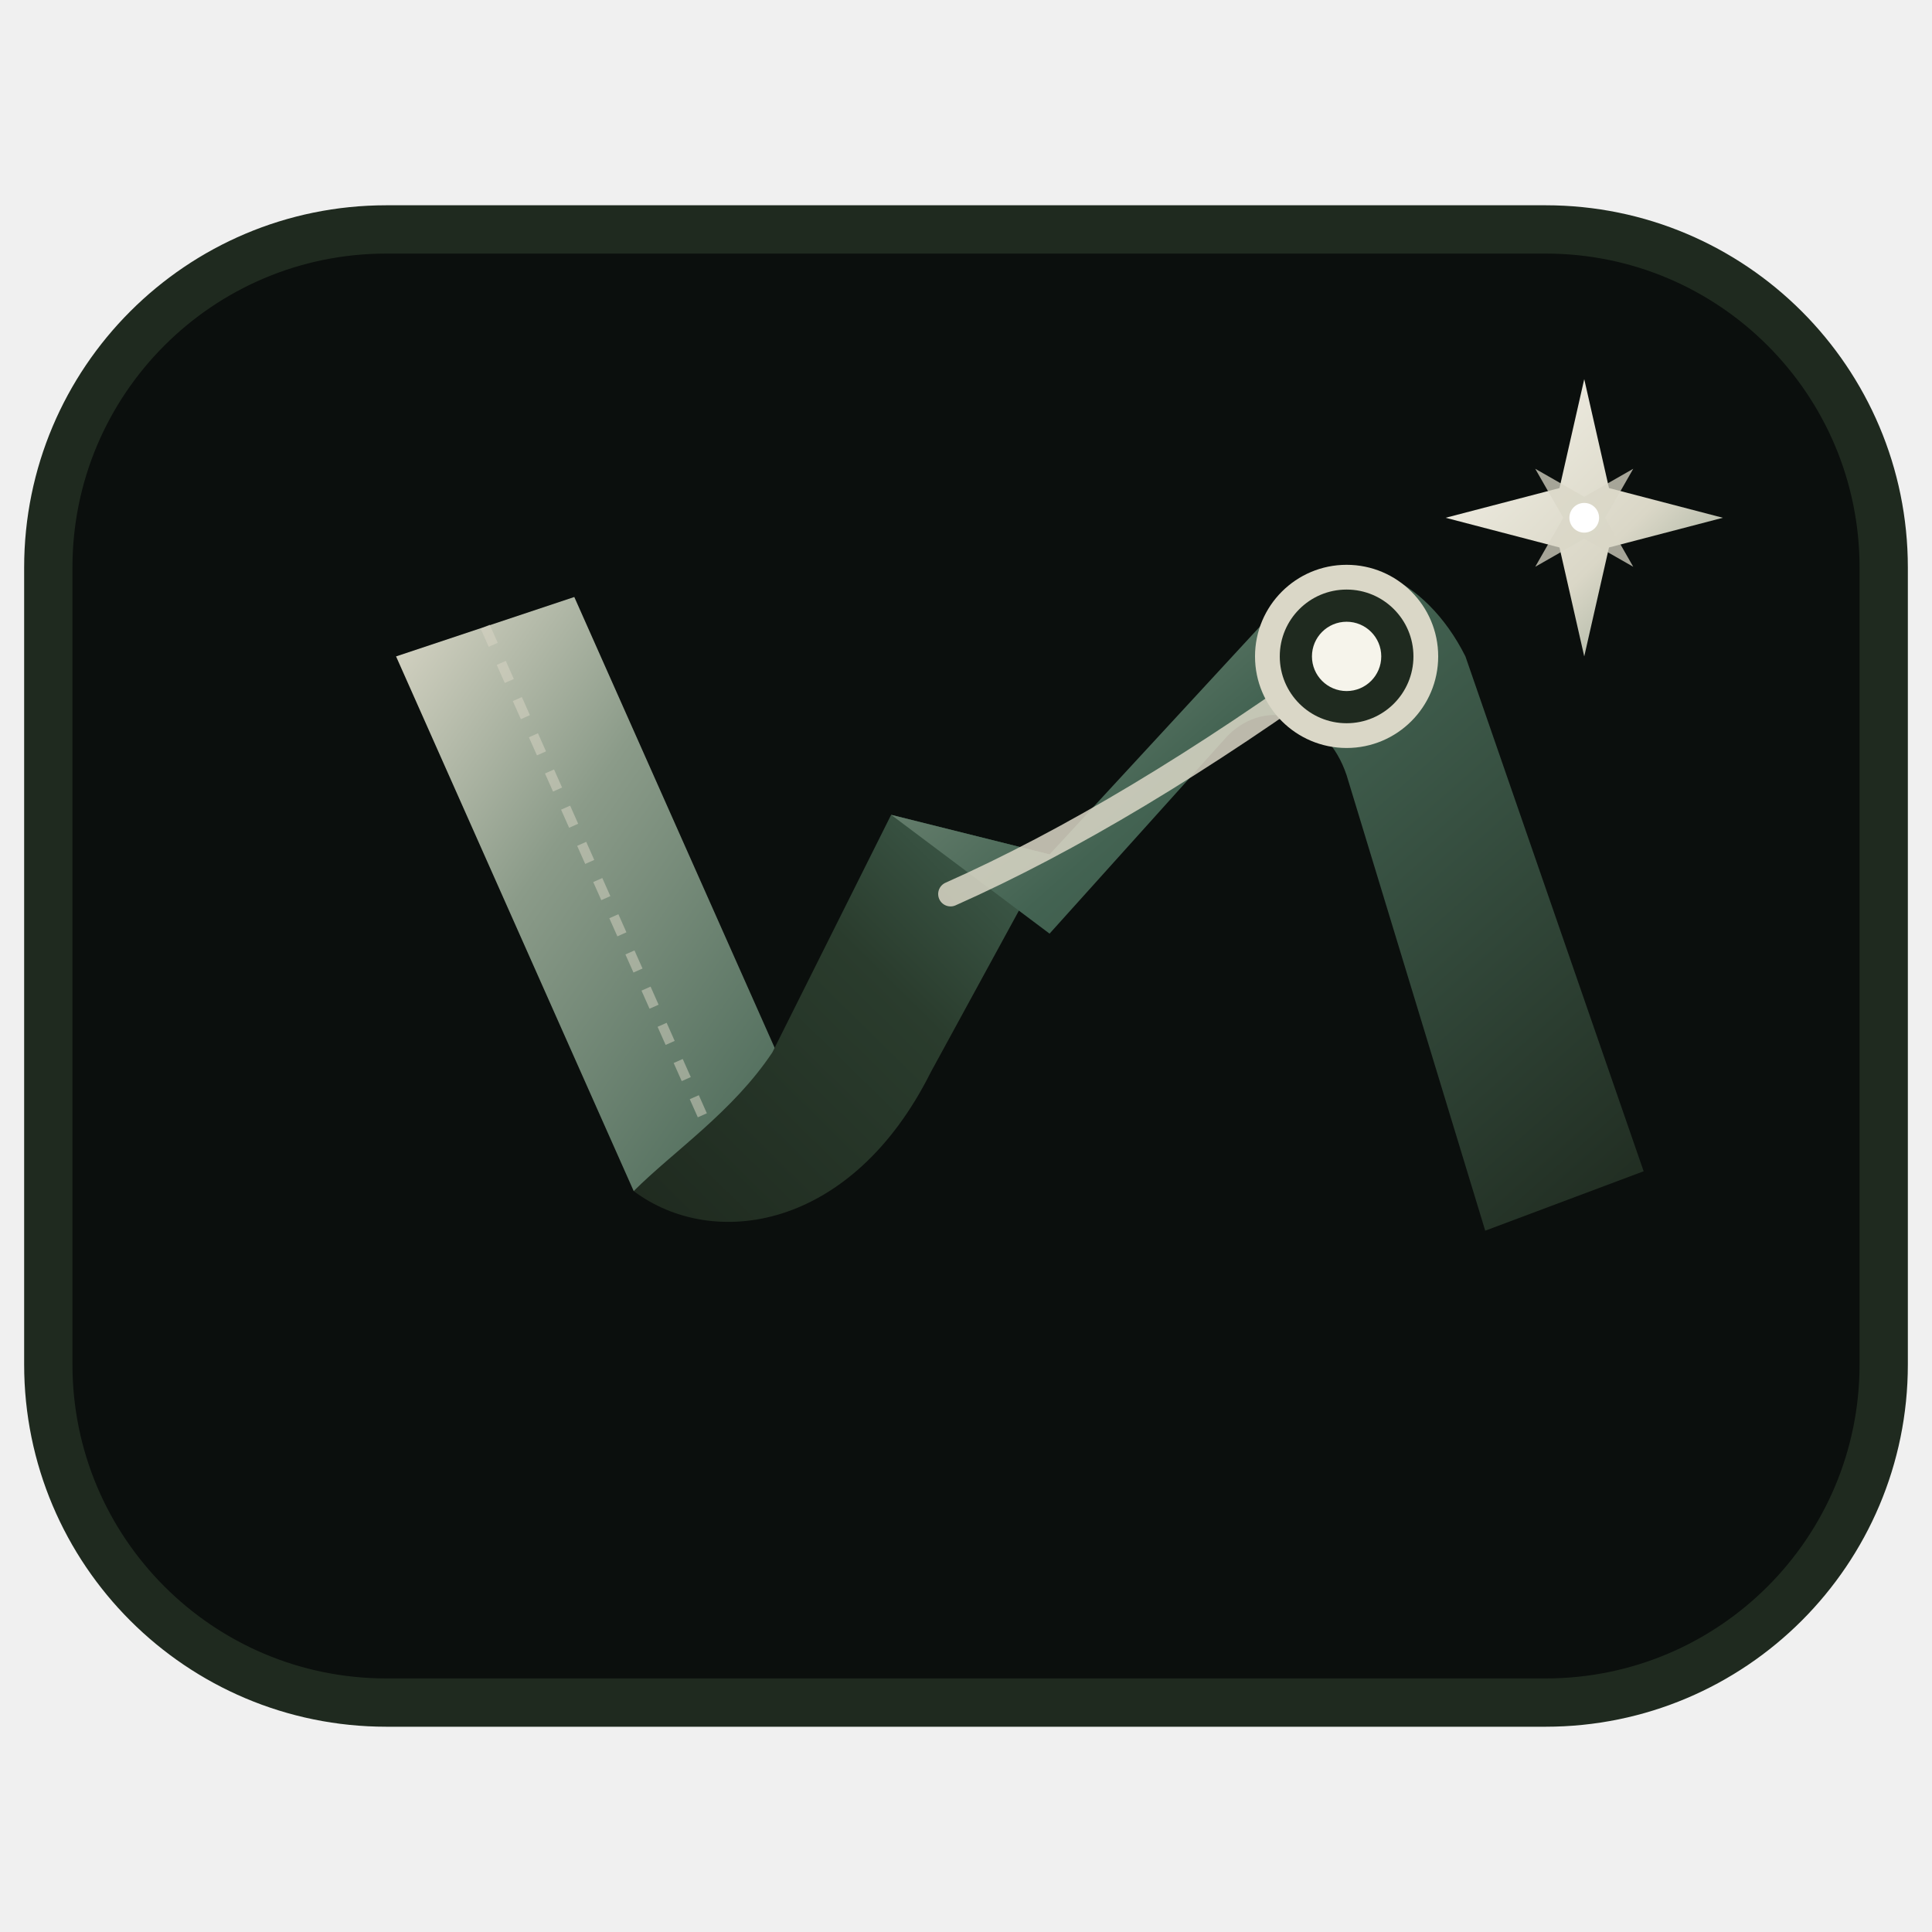
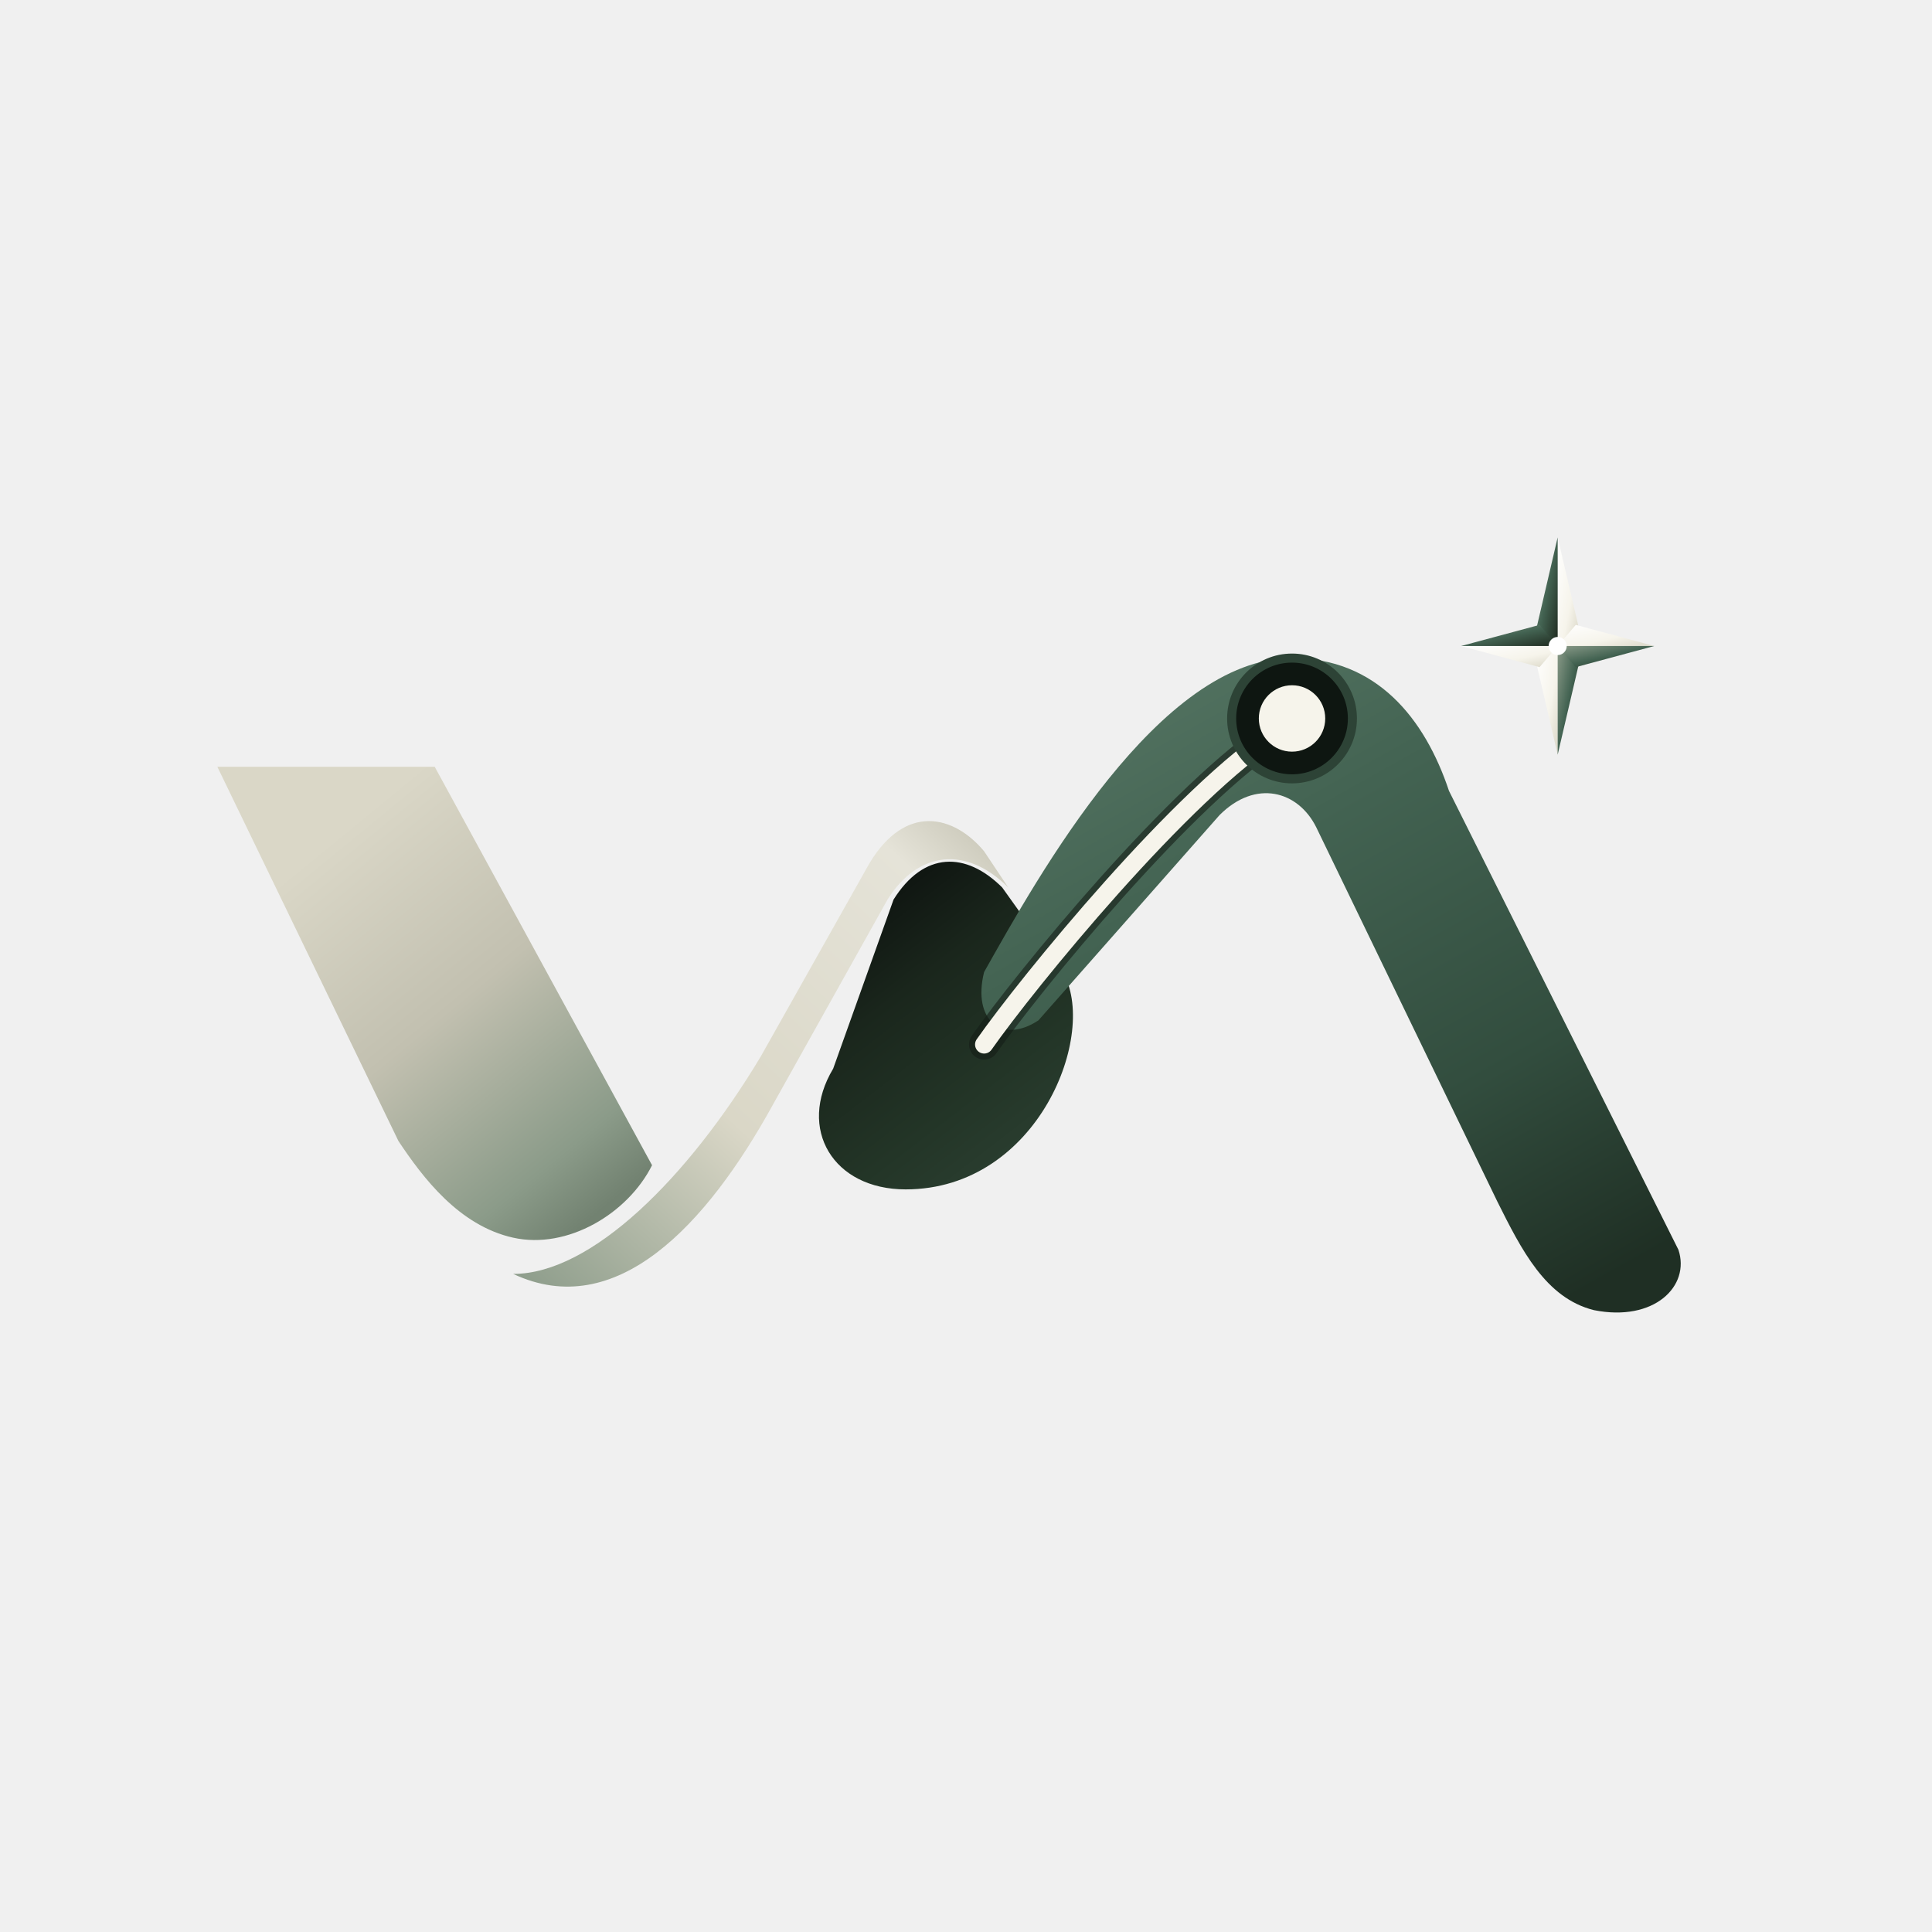
- <svg xmlns="http://www.w3.org/2000/svg" width="64" height="64" viewBox="0 0 160 130" fill="none">
+ <svg xmlns="http://www.w3.org/2000/svg" width="64" height="64" viewBox="0 0 320 150" fill="none">
  <defs>
-     <linearGradient id="ribbonLeft" x1="0%" y1="0%" x2="100%" y2="100%">
+     <linearGradient id="ribbonStoneGrad" x1="20%" y1="20%" x2="80%" y2="100%">
      <stop offset="0%" stop-color="#DAD7C7" />
-       <stop offset="40%" stop-color="#8B9B89" />
-       <stop offset="100%" stop-color="#436352" />
+       <stop offset="45%" stop-color="#C2C0B0" />
+       <stop offset="85%" stop-color="#8B9B89" />
+       <stop offset="100%" stop-color="#728271" />
    </linearGradient>
-     <linearGradient id="ribbonFold" x1="0%" y1="100%" x2="100%" y2="0%">
-       <stop offset="0%" stop-color="#1F2A1F" />
-       <stop offset="60%" stop-color="#2A3C2D" />
-       <stop offset="100%" stop-color="#436352" />
+     <linearGradient id="crestGrad" x1="0%" y1="100%" x2="100%" y2="0%">
+       <stop offset="0%" stop-color="#8B9B89" />
+       <stop offset="40%" stop-color="#DAD7C7" />
+       <stop offset="85%" stop-color="#E5E3D8" />
+       <stop offset="100%" stop-color="#C2C0B0" />
    </linearGradient>
-     <linearGradient id="ribbonRight" x1="0%" y1="0%" x2="100%" y2="100%">
+     <linearGradient id="underfoldGrad" x1="20%" y1="0%" x2="80%" y2="100%">
+       <stop offset="0%" stop-color="#0B0F0D" />
+       <stop offset="35%" stop-color="#1A261C" />
+       <stop offset="70%" stop-color="#233527" />
+       <stop offset="100%" stop-color="#2C4032" />
+     </linearGradient>
+     <linearGradient id="rightLegGrad" x1="20%" y1="0%" x2="80%" y2="100%">
+       <stop offset="0%" stop-color="#557563" />
+       <stop offset="30%" stop-color="#436352" />
+       <stop offset="70%" stop-color="#324D3E" />
+       <stop offset="100%" stop-color="#1F2F24" />
+     </linearGradient>
+     <linearGradient id="starLight" x1="0%" y1="0%" x2="100%" y2="100%">
+       <stop offset="0%" stop-color="#FFFFFF" />
+       <stop offset="60%" stop-color="#F6F4EB" />
+       <stop offset="100%" stop-color="#DAD7C7" />
+     </linearGradient>
+     <linearGradient id="starDark" x1="0%" y1="0%" x2="100%" y2="100%">
      <stop offset="0%" stop-color="#8B9B89" />
-       <stop offset="35%" stop-color="#436352" />
+       <stop offset="50%" stop-color="#436352" />
      <stop offset="100%" stop-color="#1F2A1F" />
    </linearGradient>
-     <linearGradient id="starGrad" x1="0%" y1="0%" x2="100%" y2="100%">
-       <stop offset="0%" stop-color="#F6F4EB" />
-       <stop offset="60%" stop-color="#DAD7C7" />
-       <stop offset="100%" stop-color="#8B9B89" />
-     </linearGradient>
  </defs>
-   <rect x="4" y="4" width="152" height="122" rx="28" fill="#0B0F0D" stroke="#1F2A1F" stroke-width="4" />
-   <g transform="scale(0.82) translate(18, 12)">
-     <path d="M 22 36 L 40 30 L 64 84 L 46 90 Z" fill="url(#ribbonLeft)" />
-     <path d="M 31 33 L 55 87" stroke="#DAD7C7" stroke-width="1" stroke-opacity="0.5" stroke-dasharray="2 2" />
-     <path d="M 46 90 C 54 96, 68 94, 76 78 L 88 56 L 72 52 L 60 76 C 56 82, 50 86, 46 90 Z" fill="url(#ribbonFold)" />
-     <path d="M 72 52 L 88 56 L 112 30 C 118 24, 126 28, 130 36 L 148 88 L 132 94 L 118 48 C 116 42, 110 40, 106 44 L 88 64 Z" fill="url(#ribbonRight)" />
-     <path d="M 78 60 Q 96 52, 118 36" stroke="#DAD7C7" stroke-width="2.5" stroke-linecap="round" stroke-opacity="0.85" />
-     <g transform="translate(118, 36)">
-       <circle cx="0" cy="0" r="8" fill="#1F2A1F" stroke="#DAD7C7" stroke-width="2.5" />
-       <circle cx="0" cy="0" r="3.5" fill="#F6F4EB" />
+   <g id="wayline-brand-mark">
+     <path d="M 36 42 L 72 42 L 108 108 C 104 116, 94 122, 85 120 C 76 118, 70 110, 66 104 L 36 42 Z" fill="url(#ribbonStoneGrad)" />
+     <path d="M 85 126 C 98 126, 114 110, 126 90 L 144 58 C 150 48, 158 50, 163 56 L 167 62 C 160 55, 152 56, 147 64 L 128 98 C 117 118, 102 134, 85 126 Z" fill="url(#crestGrad)" />
+     <path d="M 148 64 C 153 56, 160 56, 166 62 L 176 76 C 182 86, 172 112, 150 112 C 138 112, 132 102, 138 92 L 148 64 Z" fill="url(#underfoldGrad)" />
+     <path d="M 163 76 C 172 60, 192 24, 214 24 C 228 24, 236 34, 240 46 L 278 122 C 280 128, 274 134, 264 132 C 256 130, 252 122, 248 114 L 218 52 C 215 46, 208 44, 202 50 L 172 84 C 166 88, 161 84, 163 76 Z" fill="url(#rightLegGrad)" />
+     <path d="M 163 88 C 170 78, 196 46, 212 36" stroke="#141C16" stroke-width="5" stroke-linecap="round" opacity="0.6" />
+     <path d="M 163 88 C 170 78, 196 46, 212 36" stroke="#F6F4EB" stroke-width="3" stroke-linecap="round" />
+     <g transform="translate(214, 34)">
+       <circle cx="0" cy="0" r="10" fill="#0E1611" stroke="#2D4336" stroke-width="1.5" />
+       <circle cx="0" cy="0" r="5.5" fill="#F6F4EB" />
    </g>
-     <g transform="translate(142, 22)">
-       <polygon points="0,-14 2.5,-3 14,0 2.5,3 0,14 -2.5,3 -14,0 -2.5,-3" fill="url(#starGrad)" />
-       <polygon points="0,-7 1.5,-1.5 7,0 1.5,1.5 0,7 -1.5,1.5 -7,0 -1.5,-1.5" fill="#DAD7C7" opacity="0.75" transform="rotate(45)" />
+     <g transform="translate(258, 22)">
+       <polygon points="0,0 0,-18 3.5,-3" fill="url(#starLight)" />
+       <polygon points="0,0 0,-18 -3.5,-3" fill="url(#starDark)" />
+       <polygon points="0,0 0,18 -3.5,3" fill="url(#starLight)" />
+       <polygon points="0,0 0,18 3.5,3" fill="url(#starDark)" />
+       <polygon points="0,0 16,0 3,-3.5" fill="url(#starLight)" />
+       <polygon points="0,0 16,0 3,3.5" fill="url(#starDark)" />
+       <polygon points="0,0 -16,0 -3,3.5" fill="url(#starLight)" />
+       <polygon points="0,0 -16,0 -3,-3.5" fill="url(#starDark)" />
      <circle cx="0" cy="0" r="1.5" fill="#FFFFFF" />
    </g>
  </g>
</svg>
